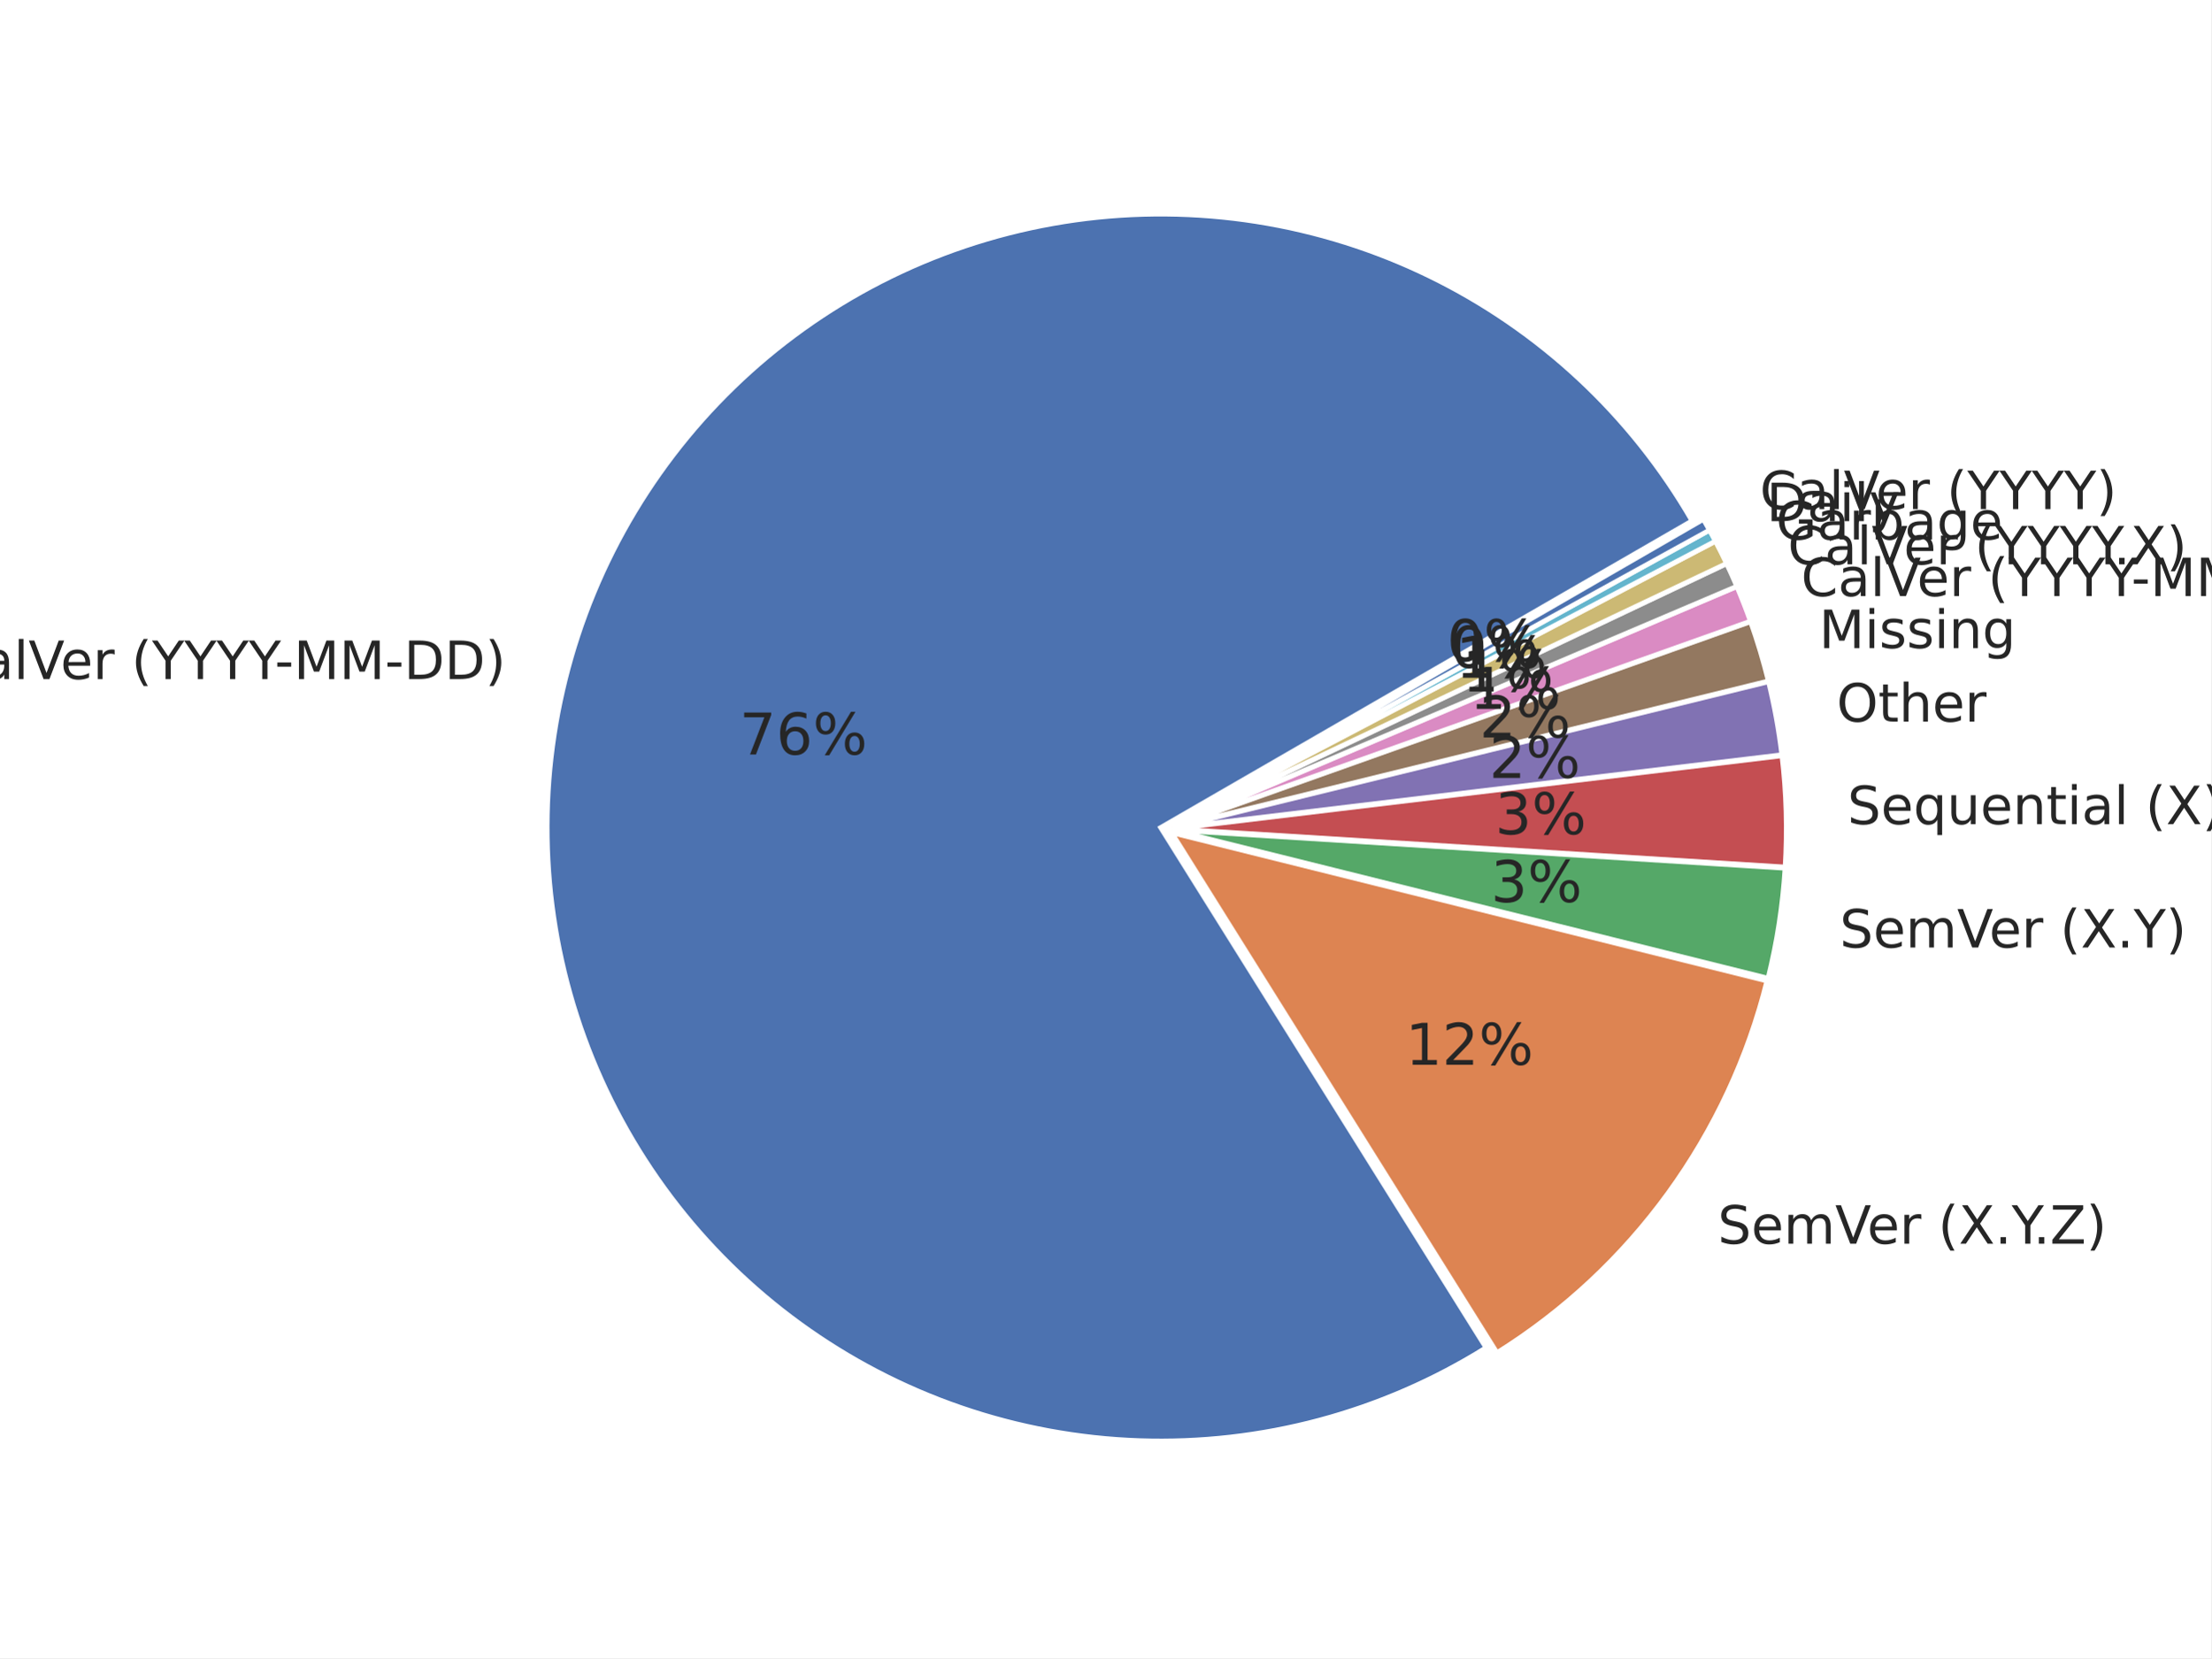
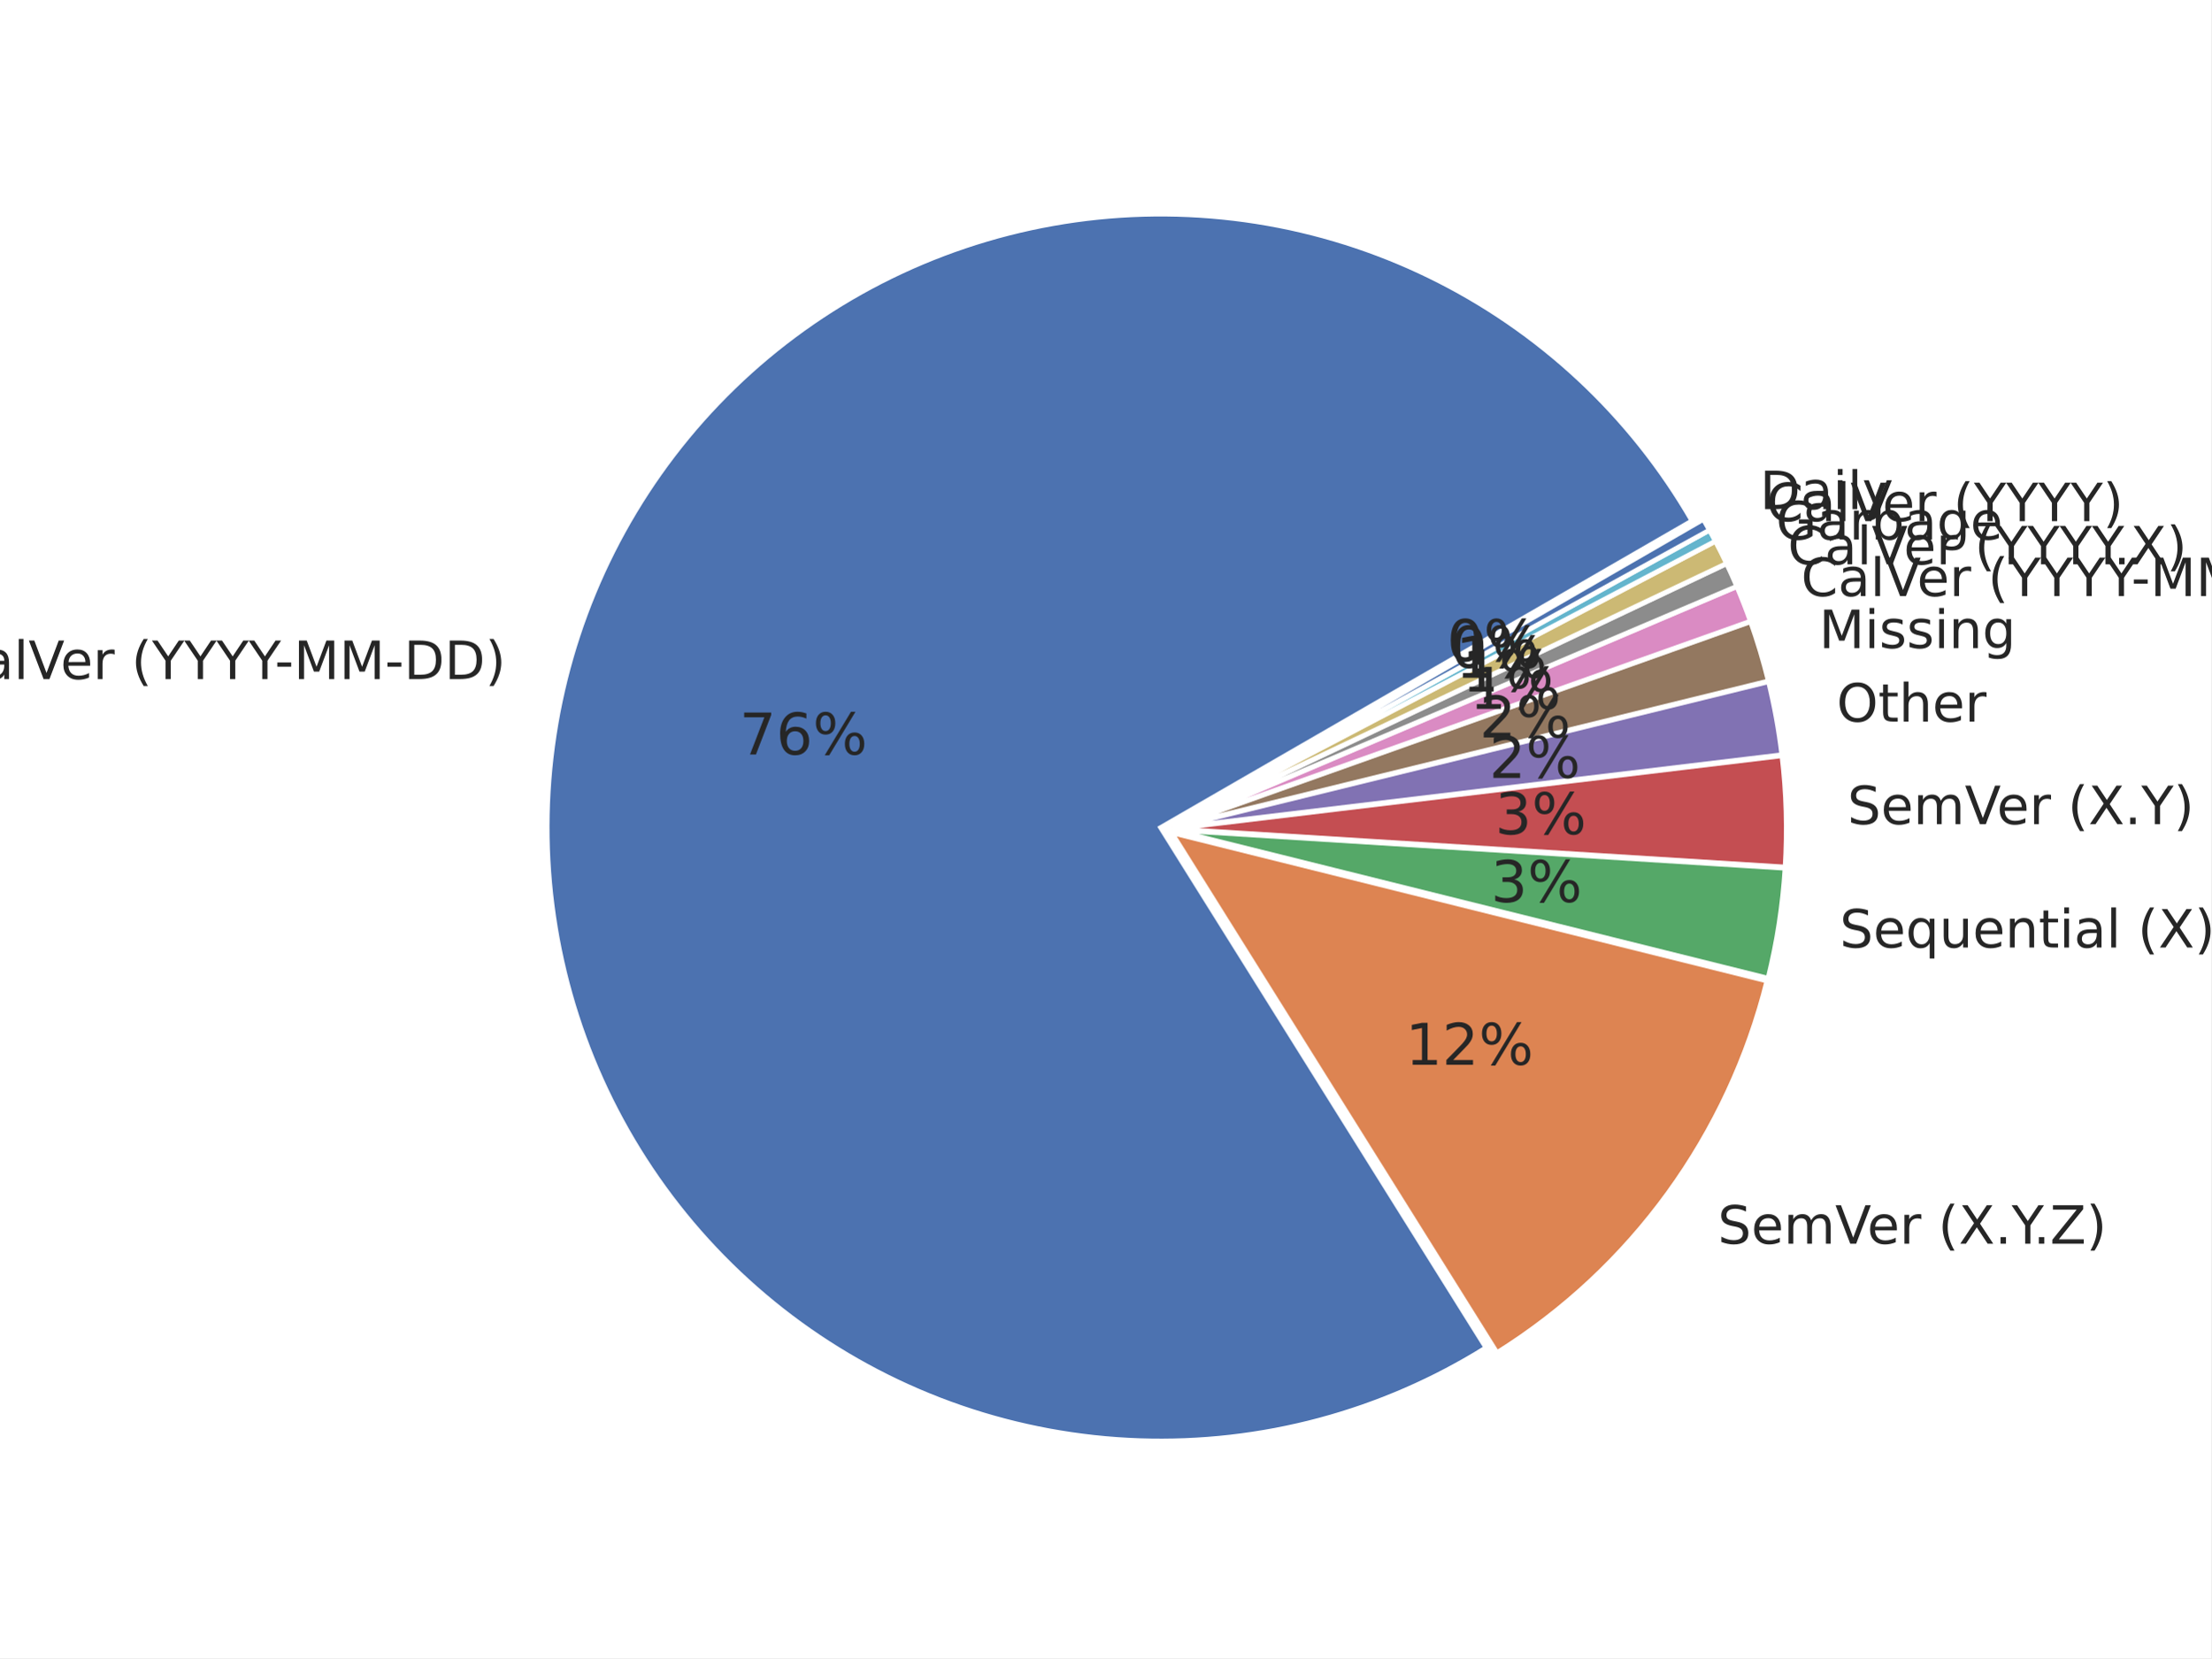
<svg xmlns="http://www.w3.org/2000/svg" xmlns:xlink="http://www.w3.org/1999/xlink" width="460.8pt" height="345.6pt" viewBox="0 0 460.8 345.6" version="1.1">
  <defs>
    <style type="text/css">*{stroke-linejoin: round; stroke-linecap: butt}</style>
  </defs>
  <g id="figure_1">
    <g id="patch_1">
      <path d="M 0 345.6  L 460.8 345.6  L 460.8 0  L 0 0  z " style="fill: #ffffff" />
    </g>
    <g id="axes_1">
      <g id="matplotlib.axis_1" />
      <g id="matplotlib.axis_2" />
      <g id="patch_2">
        <path d="M 352.63 108.555  C 346.295 97.581 338.363 87.61 329.096 78.969  C 319.828 70.327 309.328 63.111 297.939 57.557  C 286.55 52.003 274.398 48.173 261.883 46.192  C 249.368 44.21 236.627 44.1 224.079 45.865  C 211.532 47.63 199.316 51.25 187.833 56.607  C 176.349 61.964 165.726 68.998 156.311 77.478  C 146.896 85.958 138.793 95.791 132.269 106.654  C 125.745 117.516 120.872 129.288 117.809 141.584  C 114.747 153.879 113.528 166.562 114.195 179.215  C 114.861 191.869 117.405 204.354 121.742 216.259  C 126.079 228.165 132.162 239.36 139.791 249.478  C 147.419 259.595 156.51 268.522 166.763 275.967  C 177.017 283.411 188.321 289.291 200.303 293.411  C 212.285 297.532 224.814 299.85 237.477 300.287  C 250.141 300.724 262.8 299.277 275.038 295.992  C 287.276 292.707 298.958 287.622 309.7 280.902  L 241.89 172.491  z " style="fill: #4c72b0; stroke: #ffffff; stroke-linejoin: miter" />
      </g>
      <g id="patch_3">
        <path d="M 311.976 281.962  C 325.89 273.259 337.999 261.958 347.641 248.678  C 357.283 235.397 364.279 220.384 368.246 204.458  L 244.165 173.551  z " style="fill: #dd8452; stroke: #ffffff; stroke-linejoin: miter" />
      </g>
      <g id="patch_4">
        <path d="M 368.475 203.902  C 369.412 200.141 370.177 196.34 370.769 192.51  C 371.36 188.679 371.777 184.824 372.018 180.956  L 244.394 172.995  z " style="fill: #55a868; stroke: #ffffff; stroke-linejoin: miter" />
      </g>
      <g id="patch_5">
        <path d="M 372.033 180.724  C 372.274 176.856 372.339 172.978 372.229 169.104  C 372.118 165.23 371.831 161.363 371.368 157.515  L 244.409 172.763  z " style="fill: #c44e52; stroke: #ffffff; stroke-linejoin: miter" />
      </g>
      <g id="patch_6">
        <path d="M 371.348 157.322  C 371.04 154.757 370.654 152.202 370.191 149.66  C 369.729 147.118 369.189 144.591 368.573 142.082  L 244.389 172.571  z " style="fill: #8172b3; stroke: #ffffff; stroke-linejoin: miter" />
      </g>
      <g id="patch_7">
        <path d="M 368.54 141.944  C 368.026 139.853 367.46 137.775 366.842 135.713  C 366.224 133.651 365.553 131.604 364.832 129.576  L 244.356 172.433  z " style="fill: #937860; stroke: #ffffff; stroke-linejoin: miter" />
      </g>
      <g id="patch_8">
        <path d="M 364.798 129.478  C 364.365 128.261 363.914 127.051 363.444 125.847  C 362.975 124.644 362.487 123.448 361.981 122.259  L 244.322 172.335  z " style="fill: #da8bc3; stroke: #ffffff; stroke-linejoin: miter" />
      </g>
      <g id="patch_9">
        <path d="M 361.956 122.2  C 361.619 121.407 361.274 120.618 360.92 119.833  C 360.567 119.048 360.206 118.266 359.837 117.488  L 244.297 172.276  z " style="fill: #8c8c8c; stroke: #ffffff; stroke-linejoin: miter" />
      </g>
      <g id="patch_10">
        <path d="M 359.815 117.441  C 359.446 116.663 359.069 115.889 358.685 115.118  C 358.3 114.348 357.908 113.581 357.508 112.819  L 244.275 172.229  z " style="fill: #ccb974; stroke: #ffffff; stroke-linejoin: miter" />
      </g>
      <g id="patch_11">
        <path d="M 357.49 112.784  C 357.29 112.403 357.088 112.023 356.884 111.643  C 356.68 111.264 356.474 110.886 356.266 110.509  L 244.257 172.194  z " style="fill: #64b5cd; stroke: #ffffff; stroke-linejoin: miter" />
      </g>
      <g id="patch_12">
        <path d="M 356.254 110.486  C 356.046 110.109 355.837 109.733 355.625 109.358  C 355.414 108.983 355.2 108.609 354.985 108.236  L 244.244 172.172  z " style="fill: #4c72b0; stroke: #ffffff; stroke-linejoin: miter" />
      </g>
      <g id="text_1">
        <g style="fill: #262626" transform="translate(-11.54596 141.5284) scale(0.11 -0.11)">
          <defs>
            <path id="DejaVuSans-43" d="M 4122 4306  L 4122 3641  Q 3803 3938 3442 4084  Q 3081 4231 2675 4231  Q 1875 4231 1450 3742  Q 1025 3253 1025 2328  Q 1025 1406 1450 917  Q 1875 428 2675 428  Q 3081 428 3442 575  Q 3803 722 4122 1019  L 4122 359  Q 3791 134 3420 21  Q 3050 -91 2638 -91  Q 1578 -91 968 557  Q 359 1206 359 2328  Q 359 3453 968 4101  Q 1578 4750 2638 4750  Q 3056 4750 3426 4639  Q 3797 4528 4122 4306  z " transform="scale(0.015625)" />
            <path id="DejaVuSans-61" d="M 2194 1759  Q 1497 1759 1228 1600  Q 959 1441 959 1056  Q 959 750 1161 570  Q 1363 391 1709 391  Q 2188 391 2477 730  Q 2766 1069 2766 1631  L 2766 1759  L 2194 1759  z M 3341 1997  L 3341 0  L 2766 0  L 2766 531  Q 2569 213 2275 61  Q 1981 -91 1556 -91  Q 1019 -91 701 211  Q 384 513 384 1019  Q 384 1609 779 1909  Q 1175 2209 1959 2209  L 2766 2209  L 2766 2266  Q 2766 2663 2505 2880  Q 2244 3097 1772 3097  Q 1472 3097 1187 3025  Q 903 2953 641 2809  L 641 3341  Q 956 3463 1253 3523  Q 1550 3584 1831 3584  Q 2591 3584 2966 3190  Q 3341 2797 3341 1997  z " transform="scale(0.015625)" />
            <path id="DejaVuSans-6c" d="M 603 4863  L 1178 4863  L 1178 0  L 603 0  L 603 4863  z " transform="scale(0.015625)" />
            <path id="DejaVuSans-56" d="M 1831 0  L 50 4666  L 709 4666  L 2188 738  L 3669 4666  L 4325 4666  L 2547 0  L 1831 0  z " transform="scale(0.015625)" />
            <path id="DejaVuSans-65" d="M 3597 1894  L 3597 1613  L 953 1613  Q 991 1019 1311 708  Q 1631 397 2203 397  Q 2534 397 2845 478  Q 3156 559 3463 722  L 3463 178  Q 3153 47 2828 -22  Q 2503 -91 2169 -91  Q 1331 -91 842 396  Q 353 884 353 1716  Q 353 2575 817 3079  Q 1281 3584 2069 3584  Q 2775 3584 3186 3129  Q 3597 2675 3597 1894  z M 3022 2063  Q 3016 2534 2758 2815  Q 2500 3097 2075 3097  Q 1594 3097 1305 2825  Q 1016 2553 972 2059  L 3022 2063  z " transform="scale(0.015625)" />
            <path id="DejaVuSans-72" d="M 2631 2963  Q 2534 3019 2420 3045  Q 2306 3072 2169 3072  Q 1681 3072 1420 2755  Q 1159 2438 1159 1844  L 1159 0  L 581 0  L 581 3500  L 1159 3500  L 1159 2956  Q 1341 3275 1631 3429  Q 1922 3584 2338 3584  Q 2397 3584 2469 3576  Q 2541 3569 2628 3553  L 2631 2963  z " transform="scale(0.015625)" />
            <path id="DejaVuSans-20" transform="scale(0.015625)" />
            <path id="DejaVuSans-28" d="M 1984 4856  Q 1566 4138 1362 3434  Q 1159 2731 1159 2009  Q 1159 1288 1364 580  Q 1569 -128 1984 -844  L 1484 -844  Q 1016 -109 783 600  Q 550 1309 550 2009  Q 550 2706 781 3412  Q 1013 4119 1484 4856  L 1984 4856  z " transform="scale(0.015625)" />
            <path id="DejaVuSans-59" d="M -13 4666  L 666 4666  L 1959 2747  L 3244 4666  L 3922 4666  L 2272 2222  L 2272 0  L 1638 0  L 1638 2222  L -13 4666  z " transform="scale(0.015625)" />
            <path id="DejaVuSans-2d" d="M 313 2009  L 1997 2009  L 1997 1497  L 313 1497  L 313 2009  z " transform="scale(0.015625)" />
            <path id="DejaVuSans-4d" d="M 628 4666  L 1569 4666  L 2759 1491  L 3956 4666  L 4897 4666  L 4897 0  L 4281 0  L 4281 4097  L 3078 897  L 2444 897  L 1241 4097  L 1241 0  L 628 0  L 628 4666  z " transform="scale(0.015625)" />
            <path id="DejaVuSans-44" d="M 1259 4147  L 1259 519  L 2022 519  Q 2988 519 3436 956  Q 3884 1394 3884 2338  Q 3884 3275 3436 3711  Q 2988 4147 2022 4147  L 1259 4147  z M 628 4666  L 1925 4666  Q 3281 4666 3915 4102  Q 4550 3538 4550 2338  Q 4550 1131 3912 565  Q 3275 0 1925 0  L 628 0  L 628 4666  z " transform="scale(0.015625)" />
            <path id="DejaVuSans-29" d="M 513 4856  L 1013 4856  Q 1481 4119 1714 3412  Q 1947 2706 1947 2009  Q 1947 1309 1714 600  Q 1481 -109 1013 -844  L 513 -844  Q 928 -128 1133 580  Q 1338 1288 1338 2009  Q 1338 2731 1133 3434  Q 928 4138 513 4856  z " transform="scale(0.015625)" />
          </defs>
          <use xlink:href="#DejaVuSans-43" />
          <use xlink:href="#DejaVuSans-61" transform="translate(69.82422 0)" />
          <use xlink:href="#DejaVuSans-6c" transform="translate(131.1035 0)" />
          <use xlink:href="#DejaVuSans-56" transform="translate(158.8867 0)" />
          <use xlink:href="#DejaVuSans-65" transform="translate(219.5449 0)" />
          <use xlink:href="#DejaVuSans-72" transform="translate(281.0684 0)" />
          <use xlink:href="#DejaVuSans-20" transform="translate(322.1816 0)" />
          <use xlink:href="#DejaVuSans-28" transform="translate(353.9688 0)" />
          <use xlink:href="#DejaVuSans-59" transform="translate(392.9824 0)" />
          <use xlink:href="#DejaVuSans-59" transform="translate(454.0664 0)" />
          <use xlink:href="#DejaVuSans-59" transform="translate(515.1504 0)" />
          <use xlink:href="#DejaVuSans-59" transform="translate(576.2344 0)" />
          <use xlink:href="#DejaVuSans-2d" transform="translate(625.4434 0)" />
          <use xlink:href="#DejaVuSans-4d" transform="translate(661.5273 0)" />
          <use xlink:href="#DejaVuSans-4d" transform="translate(747.8066 0)" />
          <use xlink:href="#DejaVuSans-2d" transform="translate(834.0859 0)" />
          <use xlink:href="#DejaVuSans-44" transform="translate(870.1699 0)" />
          <use xlink:href="#DejaVuSans-44" transform="translate(947.1719 0)" />
          <use xlink:href="#DejaVuSans-29" transform="translate(1024.174 0)" />
        </g>
      </g>
      <g id="text_2">
        <g style="fill: #262626" transform="translate(154.1056 157.2579) scale(0.12 -0.12)">
          <defs>
            <path id="DejaVuSans-37" d="M 525 4666  L 3525 4666  L 3525 4397  L 1831 0  L 1172 0  L 2766 4134  L 525 4134  L 525 4666  z " transform="scale(0.015625)" />
            <path id="DejaVuSans-36" d="M 2113 2584  Q 1688 2584 1439 2293  Q 1191 2003 1191 1497  Q 1191 994 1439 701  Q 1688 409 2113 409  Q 2538 409 2786 701  Q 3034 994 3034 1497  Q 3034 2003 2786 2293  Q 2538 2584 2113 2584  z M 3366 4563  L 3366 3988  Q 3128 4100 2886 4159  Q 2644 4219 2406 4219  Q 1781 4219 1451 3797  Q 1122 3375 1075 2522  Q 1259 2794 1537 2939  Q 1816 3084 2150 3084  Q 2853 3084 3261 2657  Q 3669 2231 3669 1497  Q 3669 778 3244 343  Q 2819 -91 2113 -91  Q 1303 -91 875 529  Q 447 1150 447 2328  Q 447 3434 972 4092  Q 1497 4750 2381 4750  Q 2619 4750 2861 4703  Q 3103 4656 3366 4563  z " transform="scale(0.015625)" />
            <path id="DejaVuSans-25" d="M 4653 2053  Q 4381 2053 4226 1822  Q 4072 1591 4072 1178  Q 4072 772 4226 539  Q 4381 306 4653 306  Q 4919 306 5073 539  Q 5228 772 5228 1178  Q 5228 1588 5073 1820  Q 4919 2053 4653 2053  z M 4653 2450  Q 5147 2450 5437 2106  Q 5728 1763 5728 1178  Q 5728 594 5436 251  Q 5144 -91 4653 -91  Q 4153 -91 3862 251  Q 3572 594 3572 1178  Q 3572 1766 3864 2108  Q 4156 2450 4653 2450  z M 1428 4353  Q 1159 4353 1004 4120  Q 850 3888 850 3481  Q 850 3069 1003 2837  Q 1156 2606 1428 2606  Q 1700 2606 1854 2837  Q 2009 3069 2009 3481  Q 2009 3884 1853 4118  Q 1697 4353 1428 4353  z M 4250 4750  L 4750 4750  L 1831 -91  L 1331 -91  L 4250 4750  z M 1428 4750  Q 1922 4750 2215 4408  Q 2509 4066 2509 3481  Q 2509 2891 2217 2550  Q 1925 2209 1428 2209  Q 931 2209 642 2551  Q 353 2894 353 3481  Q 353 4063 643 4406  Q 934 4750 1428 4750  z " transform="scale(0.015625)" />
          </defs>
          <use xlink:href="#DejaVuSans-37" />
          <use xlink:href="#DejaVuSans-36" transform="translate(63.62305 0)" />
          <use xlink:href="#DejaVuSans-25" transform="translate(127.2461 0)" />
        </g>
      </g>
      <g id="text_3">
        <g style="fill: #262626" transform="translate(357.989 259.2256) scale(0.11 -0.11)">
          <defs>
            <path id="DejaVuSans-53" d="M 3425 4513  L 3425 3897  Q 3066 4069 2747 4153  Q 2428 4238 2131 4238  Q 1616 4238 1336 4038  Q 1056 3838 1056 3469  Q 1056 3159 1242 3001  Q 1428 2844 1947 2747  L 2328 2669  Q 3034 2534 3370 2195  Q 3706 1856 3706 1288  Q 3706 609 3251 259  Q 2797 -91 1919 -91  Q 1588 -91 1214 -16  Q 841 59 441 206  L 441 856  Q 825 641 1194 531  Q 1563 422 1919 422  Q 2459 422 2753 634  Q 3047 847 3047 1241  Q 3047 1584 2836 1778  Q 2625 1972 2144 2069  L 1759 2144  Q 1053 2284 737 2584  Q 422 2884 422 3419  Q 422 4038 858 4394  Q 1294 4750 2059 4750  Q 2388 4750 2728 4690  Q 3069 4631 3425 4513  z " transform="scale(0.015625)" />
            <path id="DejaVuSans-6d" d="M 3328 2828  Q 3544 3216 3844 3400  Q 4144 3584 4550 3584  Q 5097 3584 5394 3201  Q 5691 2819 5691 2113  L 5691 0  L 5113 0  L 5113 2094  Q 5113 2597 4934 2840  Q 4756 3084 4391 3084  Q 3944 3084 3684 2787  Q 3425 2491 3425 1978  L 3425 0  L 2847 0  L 2847 2094  Q 2847 2600 2669 2842  Q 2491 3084 2119 3084  Q 1678 3084 1418 2786  Q 1159 2488 1159 1978  L 1159 0  L 581 0  L 581 3500  L 1159 3500  L 1159 2956  Q 1356 3278 1631 3431  Q 1906 3584 2284 3584  Q 2666 3584 2933 3390  Q 3200 3197 3328 2828  z " transform="scale(0.015625)" />
            <path id="DejaVuSans-58" d="M 403 4666  L 1081 4666  L 2241 2931  L 3406 4666  L 4084 4666  L 2584 2425  L 4184 0  L 3506 0  L 2194 1984  L 872 0  L 191 0  L 1856 2491  L 403 4666  z " transform="scale(0.015625)" />
            <path id="DejaVuSans-2e" d="M 684 794  L 1344 794  L 1344 0  L 684 0  L 684 794  z " transform="scale(0.015625)" />
            <path id="DejaVuSans-5a" d="M 359 4666  L 4025 4666  L 4025 4184  L 1075 531  L 4097 531  L 4097 0  L 288 0  L 288 481  L 3238 4134  L 359 4134  L 359 4666  z " transform="scale(0.015625)" />
          </defs>
          <use xlink:href="#DejaVuSans-53" />
          <use xlink:href="#DejaVuSans-65" transform="translate(63.47656 0)" />
          <use xlink:href="#DejaVuSans-6d" transform="translate(125 0)" />
          <use xlink:href="#DejaVuSans-56" transform="translate(222.4121 0)" />
          <use xlink:href="#DejaVuSans-65" transform="translate(283.0703 0)" />
          <use xlink:href="#DejaVuSans-72" transform="translate(344.5938 0)" />
          <use xlink:href="#DejaVuSans-20" transform="translate(385.707 0)" />
          <use xlink:href="#DejaVuSans-28" transform="translate(417.4941 0)" />
          <use xlink:href="#DejaVuSans-58" transform="translate(456.5078 0)" />
          <use xlink:href="#DejaVuSans-2e" transform="translate(525.0137 0)" />
          <use xlink:href="#DejaVuSans-59" transform="translate(556.8008 0)" />
          <use xlink:href="#DejaVuSans-2e" transform="translate(597.6348 0)" />
          <use xlink:href="#DejaVuSans-5a" transform="translate(629.4219 0)" />
          <use xlink:href="#DejaVuSans-29" transform="translate(697.9277 0)" />
        </g>
      </g>
      <g id="text_4">
        <g style="fill: #262626" transform="translate(292.9151 221.9384) scale(0.12 -0.12)">
          <defs>
            <path id="DejaVuSans-31" d="M 794 531  L 1825 531  L 1825 4091  L 703 3866  L 703 4441  L 1819 4666  L 2450 4666  L 2450 531  L 3481 531  L 3481 0  L 794 0  L 794 531  z " transform="scale(0.015625)" />
            <path id="DejaVuSans-32" d="M 1228 531  L 3431 531  L 3431 0  L 469 0  L 469 531  Q 828 903 1448 1529  Q 2069 2156 2228 2338  Q 2531 2678 2651 2914  Q 2772 3150 2772 3378  Q 2772 3750 2511 3984  Q 2250 4219 1831 4219  Q 1534 4219 1204 4116  Q 875 4013 500 3803  L 500 4441  Q 881 4594 1212 4672  Q 1544 4750 1819 4750  Q 2544 4750 2975 4387  Q 3406 4025 3406 3419  Q 3406 3131 3298 2873  Q 3191 2616 2906 2266  Q 2828 2175 2409 1742  Q 1991 1309 1228 531  z " transform="scale(0.015625)" />
          </defs>
          <use xlink:href="#DejaVuSans-31" />
          <use xlink:href="#DejaVuSans-32" transform="translate(63.62305 0)" />
          <use xlink:href="#DejaVuSans-25" transform="translate(127.2461 0)" />
        </g>
      </g>
      <g id="text_5">
        <g style="fill: #262626" transform="translate(383.4061 197.4962) scale(0.11 -0.11)">
-           <use xlink:href="#DejaVuSans-53" />
-           <use xlink:href="#DejaVuSans-65" transform="translate(63.47656 0)" />
-           <use xlink:href="#DejaVuSans-6d" transform="translate(125 0)" />
-           <use xlink:href="#DejaVuSans-56" transform="translate(222.4121 0)" />
-           <use xlink:href="#DejaVuSans-65" transform="translate(283.0703 0)" />
-           <use xlink:href="#DejaVuSans-72" transform="translate(344.5938 0)" />
-           <use xlink:href="#DejaVuSans-20" transform="translate(385.707 0)" />
-           <use xlink:href="#DejaVuSans-28" transform="translate(417.4941 0)" />
-           <use xlink:href="#DejaVuSans-58" transform="translate(456.5078 0)" />
-           <use xlink:href="#DejaVuSans-2e" transform="translate(525.0137 0)" />
-           <use xlink:href="#DejaVuSans-59" transform="translate(556.8008 0)" />
-           <use xlink:href="#DejaVuSans-29" transform="translate(617.8848 0)" />
-         </g>
-       </g>
-       <g id="text_6">
-         <g style="fill: #262626" transform="translate(310.7005 188.015) scale(0.12 -0.12)">
-           <defs>
-             <path id="DejaVuSans-33" d="M 2597 2516  Q 3050 2419 3304 2112  Q 3559 1806 3559 1356  Q 3559 666 3084 287  Q 2609 -91 1734 -91  Q 1441 -91 1130 -33  Q 819 25 488 141  L 488 750  Q 750 597 1062 519  Q 1375 441 1716 441  Q 2309 441 2620 675  Q 2931 909 2931 1356  Q 2931 1769 2642 2001  Q 2353 2234 1838 2234  L 1294 2234  L 1294 2753  L 1863 2753  Q 2328 2753 2575 2939  Q 2822 3125 2822 3475  Q 2822 3834 2567 4026  Q 2313 4219 1838 4219  Q 1578 4219 1281 4162  Q 984 4106 628 3988  L 628 4550  Q 988 4650 1302 4700  Q 1616 4750 1894 4750  Q 2613 4750 3031 4423  Q 3450 4097 3450 3541  Q 3450 3153 3228 2886  Q 3006 2619 2597 2516  z " transform="scale(0.015625)" />
-           </defs>
-           <use xlink:href="#DejaVuSans-33" />
-           <use xlink:href="#DejaVuSans-25" transform="translate(63.62305 0)" />
-         </g>
-       </g>
-       <g id="text_7">
-         <g style="fill: #262626" transform="translate(385.0105 171.7734) scale(0.11 -0.11)">
          <defs>
            <path id="DejaVuSans-71" d="M 947 1747  Q 947 1113 1208 752  Q 1469 391 1925 391  Q 2381 391 2643 752  Q 2906 1113 2906 1747  Q 2906 2381 2643 2742  Q 2381 3103 1925 3103  Q 1469 3103 1208 2742  Q 947 2381 947 1747  z M 2906 525  Q 2725 213 2448 61  Q 2172 -91 1784 -91  Q 1150 -91 751 415  Q 353 922 353 1747  Q 353 2572 751 3078  Q 1150 3584 1784 3584  Q 2172 3584 2448 3432  Q 2725 3281 2906 2969  L 2906 3500  L 3481 3500  L 3481 -1331  L 2906 -1331  L 2906 525  z " transform="scale(0.015625)" />
            <path id="DejaVuSans-75" d="M 544 1381  L 544 3500  L 1119 3500  L 1119 1403  Q 1119 906 1312 657  Q 1506 409 1894 409  Q 2359 409 2629 706  Q 2900 1003 2900 1516  L 2900 3500  L 3475 3500  L 3475 0  L 2900 0  L 2900 538  Q 2691 219 2414 64  Q 2138 -91 1772 -91  Q 1169 -91 856 284  Q 544 659 544 1381  z M 1991 3584  L 1991 3584  z " transform="scale(0.015625)" />
            <path id="DejaVuSans-6e" d="M 3513 2113  L 3513 0  L 2938 0  L 2938 2094  Q 2938 2591 2744 2837  Q 2550 3084 2163 3084  Q 1697 3084 1428 2787  Q 1159 2491 1159 1978  L 1159 0  L 581 0  L 581 3500  L 1159 3500  L 1159 2956  Q 1366 3272 1645 3428  Q 1925 3584 2291 3584  Q 2894 3584 3203 3211  Q 3513 2838 3513 2113  z " transform="scale(0.015625)" />
            <path id="DejaVuSans-74" d="M 1172 4494  L 1172 3500  L 2356 3500  L 2356 3053  L 1172 3053  L 1172 1153  Q 1172 725 1289 603  Q 1406 481 1766 481  L 2356 481  L 2356 0  L 1766 0  Q 1100 0 847 248  Q 594 497 594 1153  L 594 3053  L 172 3053  L 172 3500  L 594 3500  L 594 4494  L 1172 4494  z " transform="scale(0.015625)" />
            <path id="DejaVuSans-69" d="M 603 3500  L 1178 3500  L 1178 0  L 603 0  L 603 3500  z M 603 4863  L 1178 4863  L 1178 4134  L 603 4134  L 603 4863  z " transform="scale(0.015625)" />
          </defs>
          <use xlink:href="#DejaVuSans-53" />
          <use xlink:href="#DejaVuSans-65" transform="translate(63.47656 0)" />
          <use xlink:href="#DejaVuSans-71" transform="translate(125 0)" />
          <use xlink:href="#DejaVuSans-75" transform="translate(188.4766 0)" />
          <use xlink:href="#DejaVuSans-65" transform="translate(251.8555 0)" />
          <use xlink:href="#DejaVuSans-6e" transform="translate(313.3789 0)" />
          <use xlink:href="#DejaVuSans-74" transform="translate(376.7578 0)" />
          <use xlink:href="#DejaVuSans-69" transform="translate(415.9668 0)" />
          <use xlink:href="#DejaVuSans-61" transform="translate(443.75 0)" />
          <use xlink:href="#DejaVuSans-6c" transform="translate(505.0293 0)" />
          <use xlink:href="#DejaVuSans-20" transform="translate(532.8125 0)" />
          <use xlink:href="#DejaVuSans-28" transform="translate(564.5996 0)" />
          <use xlink:href="#DejaVuSans-58" transform="translate(603.6133 0)" />
          <use xlink:href="#DejaVuSans-29" transform="translate(672.1191 0)" />
+         </g>
+       </g>
+       <g id="text_6">
+         <g style="fill: #262626" transform="translate(310.7005 188.015) scale(0.12 -0.12)">
+           <defs>
+             <path id="DejaVuSans-33" d="M 2597 2516  Q 3050 2419 3304 2112  Q 3559 1806 3559 1356  Q 3559 666 3084 287  Q 2609 -91 1734 -91  Q 1441 -91 1130 -33  Q 819 25 488 141  L 488 750  Q 750 597 1062 519  Q 1375 441 1716 441  Q 2309 441 2620 675  Q 2931 909 2931 1356  Q 2931 1769 2642 2001  Q 2353 2234 1838 2234  L 1294 2234  L 1294 2753  L 1863 2753  Q 2328 2753 2575 2939  Q 2822 3125 2822 3475  Q 2822 3834 2567 4026  Q 2313 4219 1838 4219  Q 1578 4219 1281 4162  Q 984 4106 628 3988  L 628 4550  Q 988 4650 1302 4700  Q 1616 4750 1894 4750  Q 2613 4750 3031 4423  Q 3450 4097 3450 3541  Q 3450 3153 3228 2886  Q 3006 2619 2597 2516  z " transform="scale(0.015625)" />
+           </defs>
+           <use xlink:href="#DejaVuSans-33" />
+           <use xlink:href="#DejaVuSans-25" transform="translate(63.62305 0)" />
+         </g>
+       </g>
+       <g id="text_7">
+         <g style="fill: #262626" transform="translate(385.0105 171.7734) scale(0.11 -0.11)">
+           <use xlink:href="#DejaVuSans-53" />
+           <use xlink:href="#DejaVuSans-65" transform="translate(63.47656 0)" />
+           <use xlink:href="#DejaVuSans-6d" transform="translate(125 0)" />
+           <use xlink:href="#DejaVuSans-56" transform="translate(222.4121 0)" />
+           <use xlink:href="#DejaVuSans-65" transform="translate(283.0703 0)" />
+           <use xlink:href="#DejaVuSans-72" transform="translate(344.5938 0)" />
+           <use xlink:href="#DejaVuSans-20" transform="translate(385.707 0)" />
+           <use xlink:href="#DejaVuSans-28" transform="translate(417.4941 0)" />
+           <use xlink:href="#DejaVuSans-58" transform="translate(456.5078 0)" />
+           <use xlink:href="#DejaVuSans-2e" transform="translate(525.0137 0)" />
+           <use xlink:href="#DejaVuSans-59" transform="translate(556.8008 0)" />
+           <use xlink:href="#DejaVuSans-29" transform="translate(617.8848 0)" />
        </g>
      </g>
      <g id="text_8">
        <g style="fill: #262626" transform="translate(311.5822 173.879) scale(0.12 -0.12)">
          <use xlink:href="#DejaVuSans-33" />
          <use xlink:href="#DejaVuSans-25" transform="translate(63.62305 0)" />
        </g>
      </g>
      <g id="text_9">
        <g style="fill: #262626" transform="translate(382.7717 150.404) scale(0.11 -0.11)">
          <defs>
            <path id="DejaVuSans-4f" d="M 2522 4238  Q 1834 4238 1429 3725  Q 1025 3213 1025 2328  Q 1025 1447 1429 934  Q 1834 422 2522 422  Q 3209 422 3611 934  Q 4013 1447 4013 2328  Q 4013 3213 3611 3725  Q 3209 4238 2522 4238  z M 2522 4750  Q 3503 4750 4090 4092  Q 4678 3434 4678 2328  Q 4678 1225 4090 567  Q 3503 -91 2522 -91  Q 1538 -91 948 565  Q 359 1222 359 2328  Q 359 3434 948 4092  Q 1538 4750 2522 4750  z " transform="scale(0.015625)" />
            <path id="DejaVuSans-68" d="M 3513 2113  L 3513 0  L 2938 0  L 2938 2094  Q 2938 2591 2744 2837  Q 2550 3084 2163 3084  Q 1697 3084 1428 2787  Q 1159 2491 1159 1978  L 1159 0  L 581 0  L 581 4863  L 1159 4863  L 1159 2956  Q 1366 3272 1645 3428  Q 1925 3584 2291 3584  Q 2894 3584 3203 3211  Q 3513 2838 3513 2113  z " transform="scale(0.015625)" />
          </defs>
          <use xlink:href="#DejaVuSans-4f" />
          <use xlink:href="#DejaVuSans-74" transform="translate(78.71094 0)" />
          <use xlink:href="#DejaVuSans-68" transform="translate(117.9199 0)" />
          <use xlink:href="#DejaVuSans-65" transform="translate(181.2988 0)" />
          <use xlink:href="#DejaVuSans-72" transform="translate(242.8223 0)" />
        </g>
      </g>
      <g id="text_10">
        <g style="fill: #262626" transform="translate(310.3519 162.1355) scale(0.12 -0.12)">
          <use xlink:href="#DejaVuSans-32" />
          <use xlink:href="#DejaVuSans-25" transform="translate(63.62305 0)" />
        </g>
      </g>
      <g id="text_11">
        <g style="fill: #262626" transform="translate(379.0905 135.0763) scale(0.11 -0.11)">
          <defs>
            <path id="DejaVuSans-73" d="M 2834 3397  L 2834 2853  Q 2591 2978 2328 3040  Q 2066 3103 1784 3103  Q 1356 3103 1142 2972  Q 928 2841 928 2578  Q 928 2378 1081 2264  Q 1234 2150 1697 2047  L 1894 2003  Q 2506 1872 2764 1633  Q 3022 1394 3022 966  Q 3022 478 2636 193  Q 2250 -91 1575 -91  Q 1294 -91 989 -36  Q 684 19 347 128  L 347 722  Q 666 556 975 473  Q 1284 391 1588 391  Q 1994 391 2212 530  Q 2431 669 2431 922  Q 2431 1156 2273 1281  Q 2116 1406 1581 1522  L 1381 1569  Q 847 1681 609 1914  Q 372 2147 372 2553  Q 372 3047 722 3315  Q 1072 3584 1716 3584  Q 2034 3584 2315 3537  Q 2597 3491 2834 3397  z " transform="scale(0.015625)" />
            <path id="DejaVuSans-67" d="M 2906 1791  Q 2906 2416 2648 2759  Q 2391 3103 1925 3103  Q 1463 3103 1205 2759  Q 947 2416 947 1791  Q 947 1169 1205 825  Q 1463 481 1925 481  Q 2391 481 2648 825  Q 2906 1169 2906 1791  z M 3481 434  Q 3481 -459 3084 -895  Q 2688 -1331 1869 -1331  Q 1566 -1331 1297 -1286  Q 1028 -1241 775 -1147  L 775 -588  Q 1028 -725 1275 -790  Q 1522 -856 1778 -856  Q 2344 -856 2625 -561  Q 2906 -266 2906 331  L 2906 616  Q 2728 306 2450 153  Q 2172 0 1784 0  Q 1141 0 747 490  Q 353 981 353 1791  Q 353 2603 747 3093  Q 1141 3584 1784 3584  Q 2172 3584 2450 3431  Q 2728 3278 2906 2969  L 2906 3500  L 3481 3500  L 3481 434  z " transform="scale(0.015625)" />
          </defs>
          <use xlink:href="#DejaVuSans-4d" />
          <use xlink:href="#DejaVuSans-69" transform="translate(86.2793 0)" />
          <use xlink:href="#DejaVuSans-73" transform="translate(114.0625 0)" />
          <use xlink:href="#DejaVuSans-73" transform="translate(166.1621 0)" />
          <use xlink:href="#DejaVuSans-69" transform="translate(218.2617 0)" />
          <use xlink:href="#DejaVuSans-6e" transform="translate(246.0449 0)" />
          <use xlink:href="#DejaVuSans-67" transform="translate(309.4238 0)" />
        </g>
      </g>
      <g id="text_12">
        <g style="fill: #262626" transform="translate(308.3289 153.7121) scale(0.12 -0.12)">
          <use xlink:href="#DejaVuSans-32" />
          <use xlink:href="#DejaVuSans-25" transform="translate(63.62305 0)" />
        </g>
      </g>
      <g id="text_13">
        <g style="fill: #262626" transform="translate(375.3565 124.234) scale(0.11 -0.11)">
          <use xlink:href="#DejaVuSans-43" />
          <use xlink:href="#DejaVuSans-61" transform="translate(69.82422 0)" />
          <use xlink:href="#DejaVuSans-6c" transform="translate(131.1035 0)" />
          <use xlink:href="#DejaVuSans-56" transform="translate(158.8867 0)" />
          <use xlink:href="#DejaVuSans-65" transform="translate(219.5449 0)" />
          <use xlink:href="#DejaVuSans-72" transform="translate(281.0684 0)" />
          <use xlink:href="#DejaVuSans-20" transform="translate(322.1816 0)" />
          <use xlink:href="#DejaVuSans-28" transform="translate(353.9688 0)" />
          <use xlink:href="#DejaVuSans-59" transform="translate(392.9824 0)" />
          <use xlink:href="#DejaVuSans-59" transform="translate(454.0664 0)" />
          <use xlink:href="#DejaVuSans-59" transform="translate(515.1504 0)" />
          <use xlink:href="#DejaVuSans-59" transform="translate(576.2344 0)" />
          <use xlink:href="#DejaVuSans-2d" transform="translate(625.4434 0)" />
          <use xlink:href="#DejaVuSans-4d" transform="translate(661.5273 0)" />
          <use xlink:href="#DejaVuSans-4d" transform="translate(747.8066 0)" />
          <use xlink:href="#DejaVuSans-29" transform="translate(834.0859 0)" />
        </g>
      </g>
      <g id="text_14">
        <g style="fill: #262626" transform="translate(306.2769 147.7538) scale(0.12 -0.12)">
          <use xlink:href="#DejaVuSans-31" />
          <use xlink:href="#DejaVuSans-25" transform="translate(63.62305 0)" />
        </g>
      </g>
      <g id="text_15">
        <g style="fill: #262626" transform="translate(372.5827 117.6241) scale(0.11 -0.11)">
          <use xlink:href="#DejaVuSans-43" />
          <use xlink:href="#DejaVuSans-61" transform="translate(69.82422 0)" />
          <use xlink:href="#DejaVuSans-6c" transform="translate(131.1035 0)" />
          <use xlink:href="#DejaVuSans-56" transform="translate(158.8867 0)" />
          <use xlink:href="#DejaVuSans-65" transform="translate(219.5449 0)" />
          <use xlink:href="#DejaVuSans-72" transform="translate(281.0684 0)" />
          <use xlink:href="#DejaVuSans-20" transform="translate(322.1816 0)" />
          <use xlink:href="#DejaVuSans-28" transform="translate(353.9688 0)" />
          <use xlink:href="#DejaVuSans-59" transform="translate(392.9824 0)" />
          <use xlink:href="#DejaVuSans-59" transform="translate(454.0664 0)" />
          <use xlink:href="#DejaVuSans-59" transform="translate(515.1504 0)" />
          <use xlink:href="#DejaVuSans-59" transform="translate(576.2344 0)" />
          <use xlink:href="#DejaVuSans-2e" transform="translate(617.0684 0)" />
          <use xlink:href="#DejaVuSans-58" transform="translate(648.8555 0)" />
          <use xlink:href="#DejaVuSans-29" transform="translate(717.3613 0)" />
        </g>
      </g>
      <g id="text_16">
        <g style="fill: #262626" transform="translate(304.7526 144.1213) scale(0.12 -0.12)">
          <use xlink:href="#DejaVuSans-31" />
          <use xlink:href="#DejaVuSans-25" transform="translate(63.62305 0)" />
        </g>
      </g>
      <g id="text_17">
        <g style="fill: #262626" transform="translate(370.1256 112.4424) scale(0.11 -0.11)">
          <defs>
            <path id="DejaVuSans-47" d="M 3809 666  L 3809 1919  L 2778 1919  L 2778 2438  L 4434 2438  L 4434 434  Q 4069 175 3628 42  Q 3188 -91 2688 -91  Q 1594 -91 976 548  Q 359 1188 359 2328  Q 359 3472 976 4111  Q 1594 4750 2688 4750  Q 3144 4750 3555 4637  Q 3966 4525 4313 4306  L 4313 3634  Q 3963 3931 3569 4081  Q 3175 4231 2741 4231  Q 1884 4231 1454 3753  Q 1025 3275 1025 2328  Q 1025 1384 1454 906  Q 1884 428 2741 428  Q 3075 428 3337 486  Q 3600 544 3809 666  z " transform="scale(0.015625)" />
            <path id="DejaVuSans-62" d="M 3116 1747  Q 3116 2381 2855 2742  Q 2594 3103 2138 3103  Q 1681 3103 1420 2742  Q 1159 2381 1159 1747  Q 1159 1113 1420 752  Q 1681 391 2138 391  Q 2594 391 2855 752  Q 3116 1113 3116 1747  z M 1159 2969  Q 1341 3281 1617 3432  Q 1894 3584 2278 3584  Q 2916 3584 3314 3078  Q 3713 2572 3713 1747  Q 3713 922 3314 415  Q 2916 -91 2278 -91  Q 1894 -91 1617 61  Q 1341 213 1159 525  L 1159 0  L 581 0  L 581 4863  L 1159 4863  L 1159 2969  z " transform="scale(0.015625)" />
          </defs>
          <use xlink:href="#DejaVuSans-47" />
          <use xlink:href="#DejaVuSans-61" transform="translate(77.49023 0)" />
          <use xlink:href="#DejaVuSans-72" transform="translate(138.7695 0)" />
          <use xlink:href="#DejaVuSans-62" transform="translate(179.8828 0)" />
          <use xlink:href="#DejaVuSans-61" transform="translate(243.3594 0)" />
          <use xlink:href="#DejaVuSans-67" transform="translate(304.6387 0)" />
          <use xlink:href="#DejaVuSans-65" transform="translate(368.1152 0)" />
        </g>
      </g>
      <g id="text_18">
        <g style="fill: #262626" transform="translate(303.4023 141.2737) scale(0.12 -0.12)">
          <use xlink:href="#DejaVuSans-31" />
          <use xlink:href="#DejaVuSans-25" transform="translate(63.62305 0)" />
        </g>
      </g>
      <g id="text_19">
        <g style="fill: #262626" transform="translate(368.1465 108.6236) scale(0.11 -0.11)">
-           <defs>
-             <path id="DejaVuSans-79" d="M 2059 -325  Q 1816 -950 1584 -1140  Q 1353 -1331 966 -1331  L 506 -1331  L 506 -850  L 844 -850  Q 1081 -850 1212 -737  Q 1344 -625 1503 -206  L 1606 56  L 191 3500  L 800 3500  L 1894 763  L 2988 3500  L 3597 3500  L 2059 -325  z " transform="scale(0.015625)" />
-           </defs>
-           <use xlink:href="#DejaVuSans-44" />
-           <use xlink:href="#DejaVuSans-61" transform="translate(77.00195 0)" />
-           <use xlink:href="#DejaVuSans-69" transform="translate(138.2812 0)" />
-           <use xlink:href="#DejaVuSans-6c" transform="translate(166.0645 0)" />
-           <use xlink:href="#DejaVuSans-79" transform="translate(193.8477 0)" />
-         </g>
-       </g>
-       <g id="text_20">
-         <g style="fill: #262626" transform="translate(302.3146 139.1751) scale(0.12 -0.12)">
-           <defs>
-             <path id="DejaVuSans-30" d="M 2034 4250  Q 1547 4250 1301 3770  Q 1056 3291 1056 2328  Q 1056 1369 1301 889  Q 1547 409 2034 409  Q 2525 409 2770 889  Q 3016 1369 3016 2328  Q 3016 3291 2770 3770  Q 2525 4250 2034 4250  z M 2034 4750  Q 2819 4750 3233 4129  Q 3647 3509 3647 2328  Q 3647 1150 3233 529  Q 2819 -91 2034 -91  Q 1250 -91 836 529  Q 422 1150 422 2328  Q 422 3509 836 4129  Q 1250 4750 2034 4750  z " transform="scale(0.015625)" />
-           </defs>
-           <use xlink:href="#DejaVuSans-30" />
-           <use xlink:href="#DejaVuSans-25" transform="translate(63.62305 0)" />
-         </g>
-       </g>
-       <g id="text_21">
-         <g style="fill: #262626" transform="translate(366.7632 106.1117) scale(0.11 -0.11)">
          <use xlink:href="#DejaVuSans-43" />
          <use xlink:href="#DejaVuSans-61" transform="translate(69.82422 0)" />
          <use xlink:href="#DejaVuSans-6c" transform="translate(131.1035 0)" />
          <use xlink:href="#DejaVuSans-56" transform="translate(158.8867 0)" />
          <use xlink:href="#DejaVuSans-65" transform="translate(219.5449 0)" />
          <use xlink:href="#DejaVuSans-72" transform="translate(281.0684 0)" />
          <use xlink:href="#DejaVuSans-20" transform="translate(322.1816 0)" />
          <use xlink:href="#DejaVuSans-28" transform="translate(353.9688 0)" />
          <use xlink:href="#DejaVuSans-59" transform="translate(392.9824 0)" />
          <use xlink:href="#DejaVuSans-59" transform="translate(454.0664 0)" />
          <use xlink:href="#DejaVuSans-59" transform="translate(515.1504 0)" />
          <use xlink:href="#DejaVuSans-59" transform="translate(576.2344 0)" />
          <use xlink:href="#DejaVuSans-29" transform="translate(637.3184 0)" />
        </g>
      </g>
+       <g id="text_20">
+         <g style="fill: #262626" transform="translate(302.3146 139.1751) scale(0.12 -0.12)">
+           <defs>
+             <path id="DejaVuSans-30" d="M 2034 4250  Q 1547 4250 1301 3770  Q 1056 3291 1056 2328  Q 1056 1369 1301 889  Q 1547 409 2034 409  Q 2525 409 2770 889  Q 3016 1369 3016 2328  Q 3016 3291 2770 3770  Q 2525 4250 2034 4250  z M 2034 4750  Q 2819 4750 3233 4129  Q 3647 3509 3647 2328  Q 3647 1150 3233 529  Q 2819 -91 2034 -91  Q 1250 -91 836 529  Q 422 1150 422 2328  Q 422 3509 836 4129  Q 1250 4750 2034 4750  z " transform="scale(0.015625)" />
+           </defs>
+           <use xlink:href="#DejaVuSans-30" />
+           <use xlink:href="#DejaVuSans-25" transform="translate(63.62305 0)" />
+         </g>
+       </g>
+       <g id="text_21">
+         <g style="fill: #262626" transform="translate(366.7632 106.1117) scale(0.11 -0.11)">
+           <defs>
+             <path id="DejaVuSans-79" d="M 2059 -325  Q 1816 -950 1584 -1140  Q 1353 -1331 966 -1331  L 506 -1331  L 506 -850  L 844 -850  Q 1081 -850 1212 -737  Q 1344 -625 1503 -206  L 1606 56  L 191 3500  L 800 3500  L 1894 763  L 2988 3500  L 3597 3500  L 2059 -325  z " transform="scale(0.015625)" />
+           </defs>
+           <use xlink:href="#DejaVuSans-44" />
+           <use xlink:href="#DejaVuSans-61" transform="translate(77.00195 0)" />
+           <use xlink:href="#DejaVuSans-69" transform="translate(138.2812 0)" />
+           <use xlink:href="#DejaVuSans-6c" transform="translate(166.0645 0)" />
+           <use xlink:href="#DejaVuSans-79" transform="translate(193.8477 0)" />
+         </g>
+       </g>
      <g id="text_22">
        <g style="fill: #262626" transform="translate(301.5544 137.7947) scale(0.12 -0.12)">
          <use xlink:href="#DejaVuSans-30" />
          <use xlink:href="#DejaVuSans-25" transform="translate(63.62305 0)" />
        </g>
      </g>
    </g>
  </g>
</svg>
